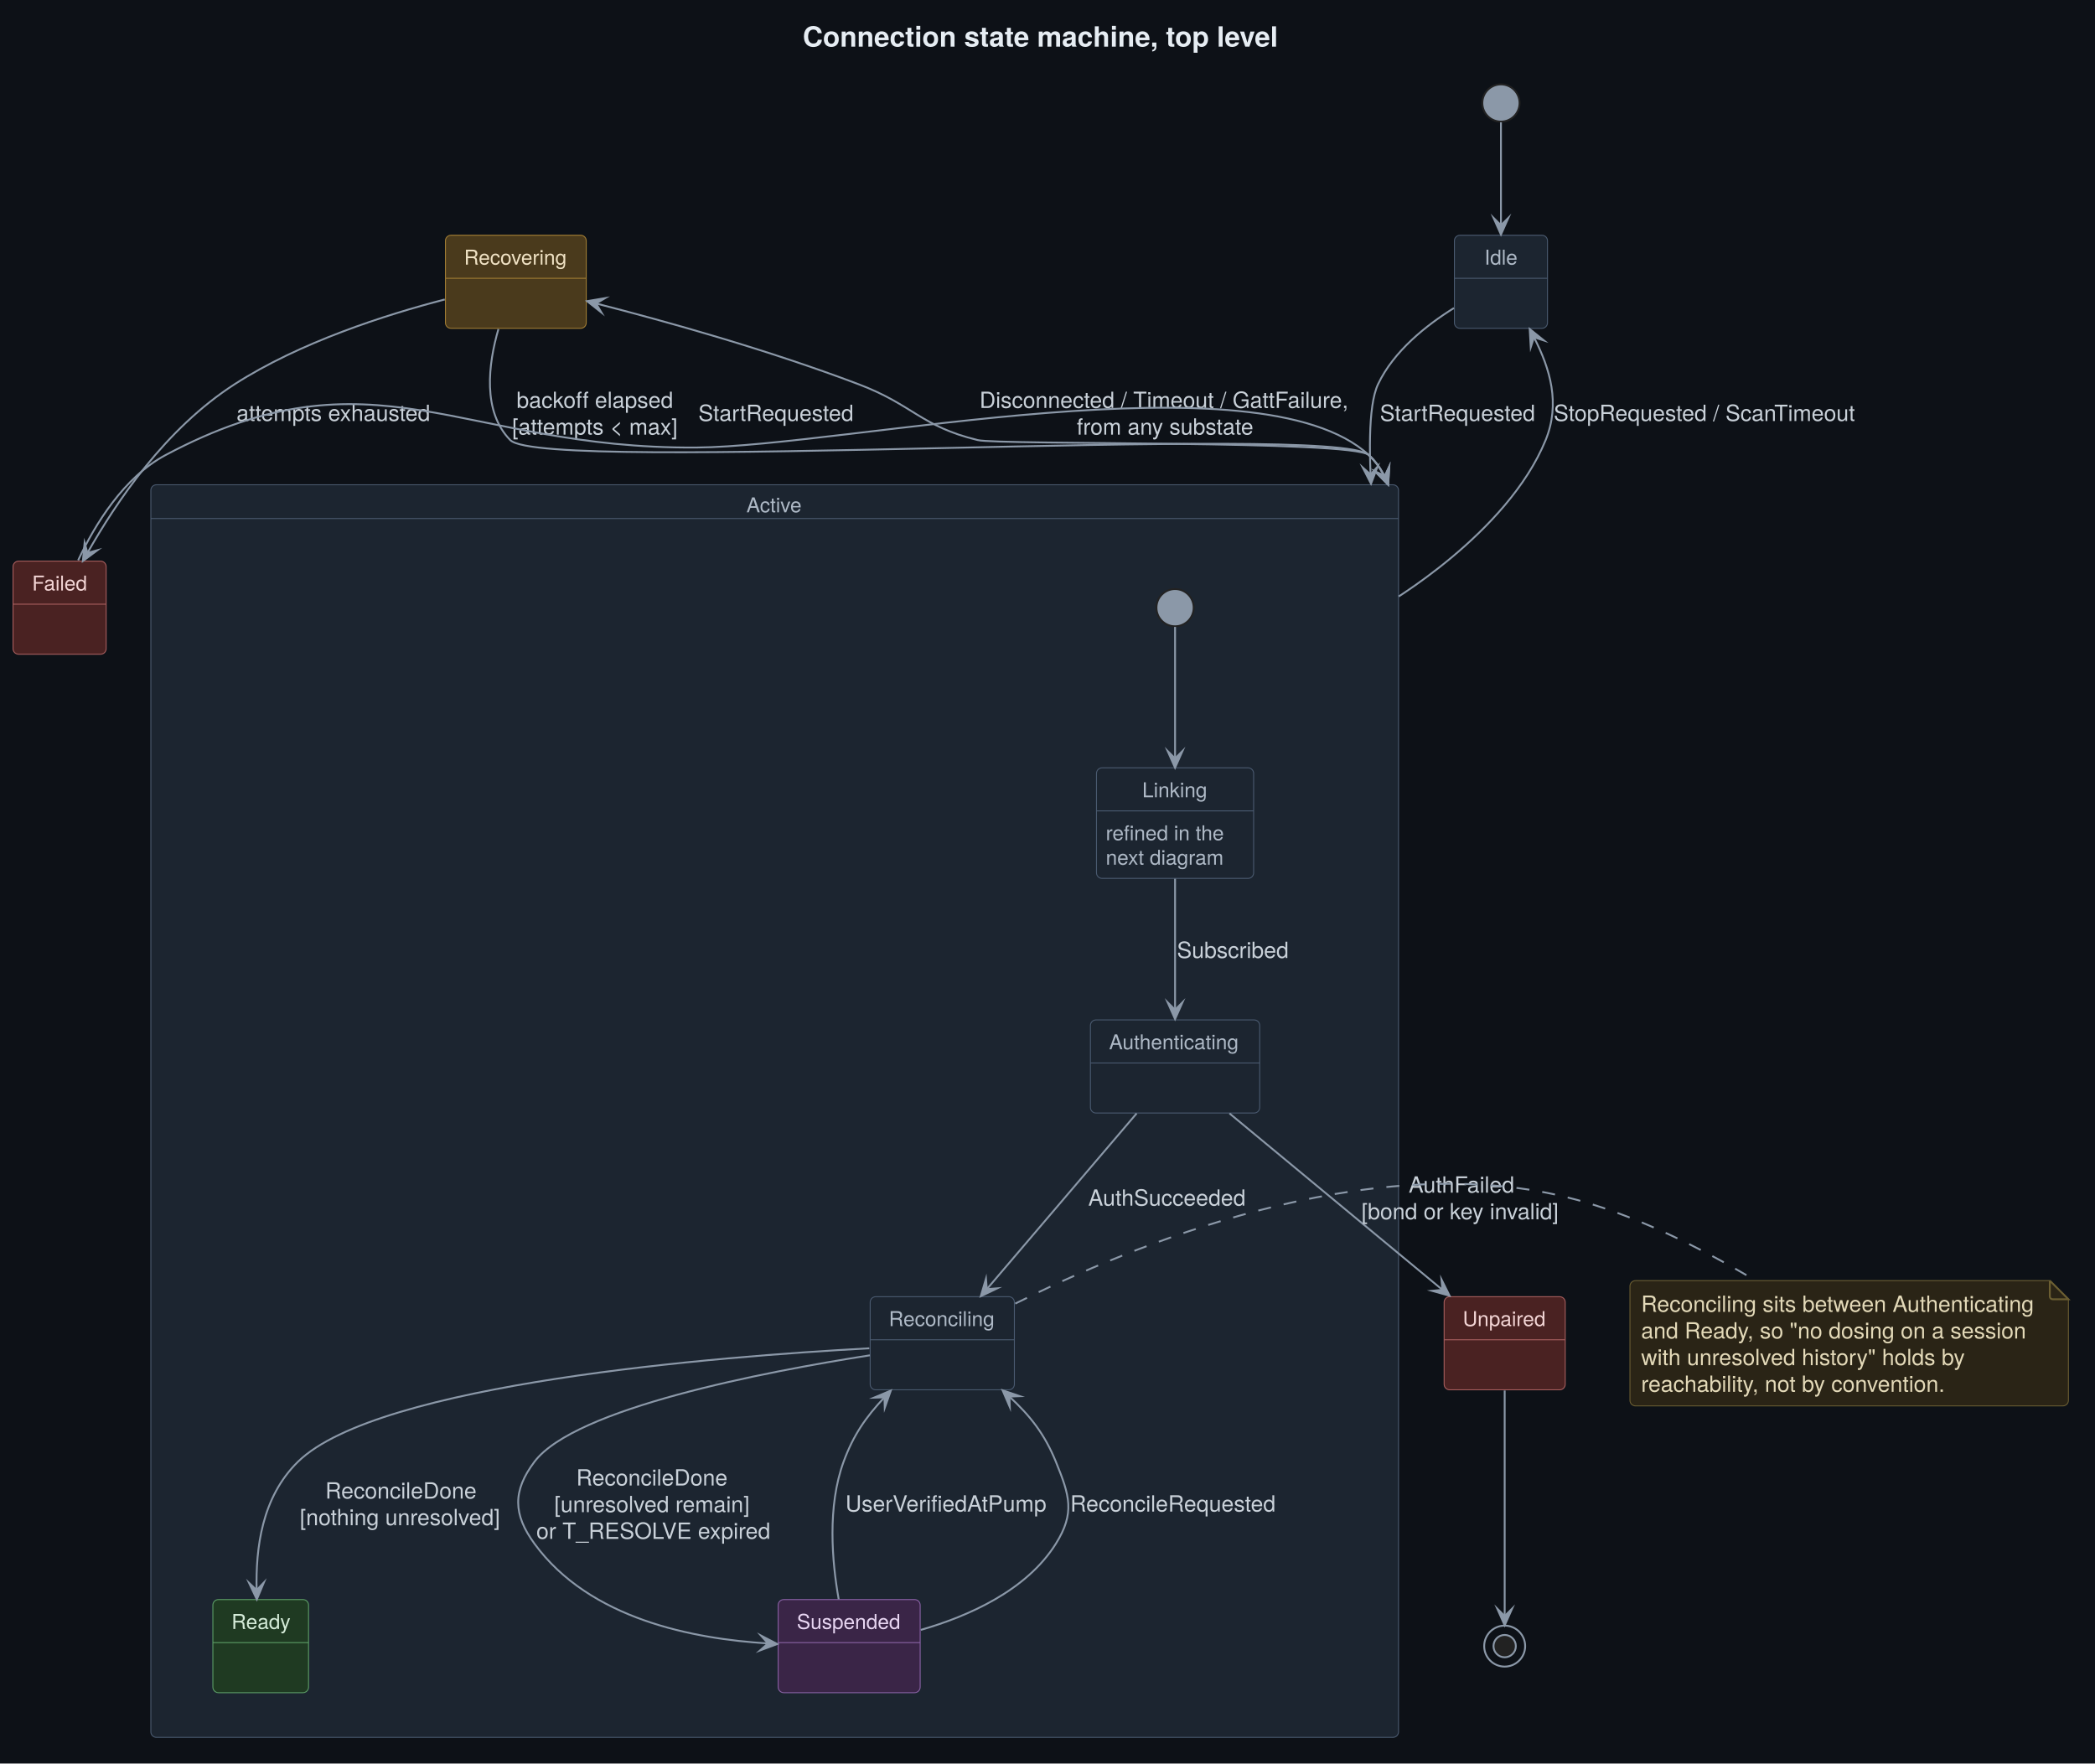
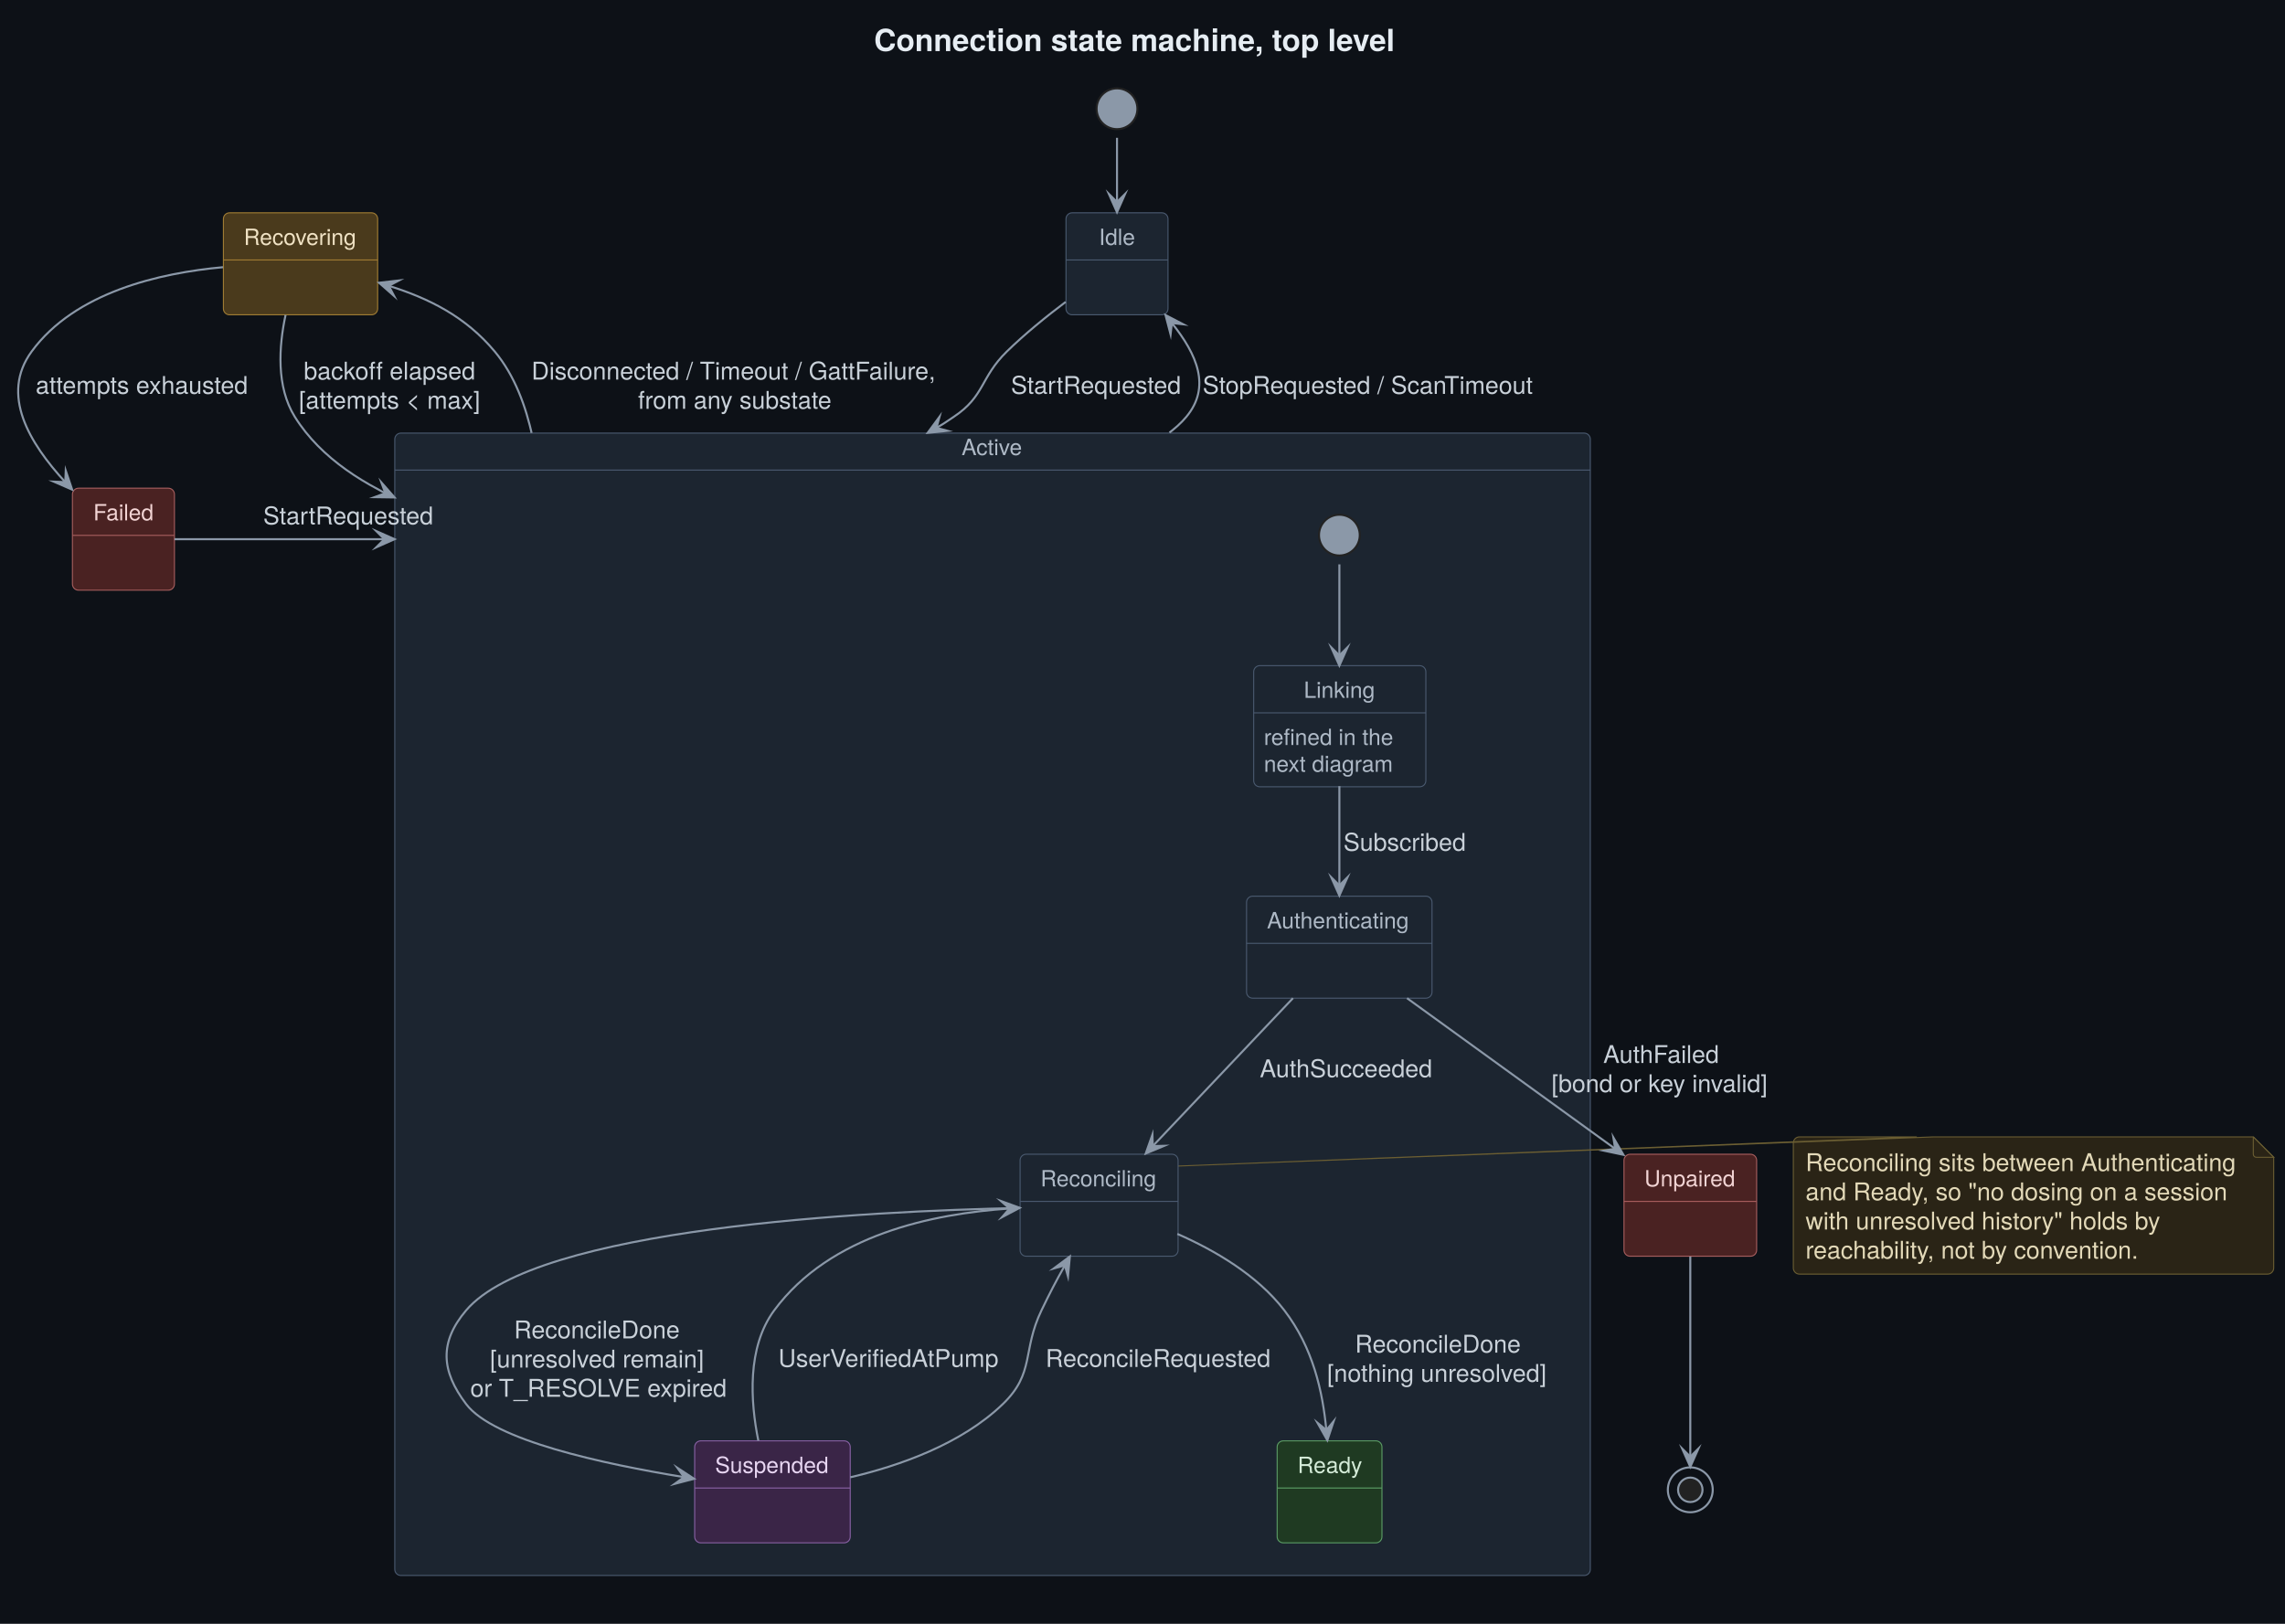
- <svg xmlns="http://www.w3.org/2000/svg" version="1.1" data-diagram-type="STATE" style="width:1125px;height:947px;background:#0D1117;" width="1125px" height="947px" viewBox="0 0 1125 947" zoomAndPan="magnify" preserveAspectRatio="none" contentStyleType="text/css">
+ <svg xmlns="http://www.w3.org/2000/svg" version="1.1" data-diagram-type="STATE" style="width:1120px;height:796px;background:#0D1117;" width="1120px" height="796px" viewBox="0 0 1120 796" zoomAndPan="magnify" preserveAspectRatio="none" contentStyleType="text/css">
  <defs />
  <g font-family="sans-serif" lengthAdjust="spacing">
-     <rect x="0" y="0" width="1125" height="947" fill="#0D1117" style="stroke:none;" />
+     <rect x="0" y="0" width="1120" height="796" fill="#0D1117" style="stroke:none;" />
    <g class="title" data-source-line="3">
-       <text x="431.05" y="25.06" fill="#E6EDF3" font-size="15" textLength="256.635" font-weight="700" font-family="'Helvetica Neue'">Connection state machine, top level</text>
+       <text x="428.415" y="25.06" fill="#E6EDF3" font-size="15" textLength="256.635" font-weight="700" font-family="'Helvetica Neue'">Connection state machine, top level</text>
    </g>
    <g class="cluster" data-qualified-name="Active" id="ent0004" data-source-line="12">
-       <path d="M84,260.315 L748,260.315 A3,3 0 0 1 751,263.315 L751,278.438 L81,278.438 L81,263.315 A3,3 0 0 1 84,260.315" fill="#1C2530" />
-       <path d="M81,278.438 L751,278.438 L751,929.945 A3,3 0 0 1 748,932.945 L84,932.945 A3,3 0 0 1 81,929.945 L81,278.438" fill="#1C2530" />
-       <rect x="81" y="260.315" width="670" height="672.63" fill="none" style="stroke:#4A5A70;stroke-width:0.5;" rx="3" ry="3" />
-       <line x1="81" y1="278.438" x2="751" y2="278.438" style="stroke:#4A5A70;stroke-width:0.5;" />
-       <text x="400.826" y="275.095" fill="#AEB9C6" font-size="11" textLength="30.349" font-family="'Helvetica Neue'">Active</text>
+       <path d="M196.501,212.315 L776.501,212.315 A3,3 0 0 1 779.501,215.315 L779.501,230.438 L193.501,230.438 L193.501,215.315 A3,3 0 0 1 196.501,212.315" fill="#1C2530" />
+       <path d="M193.501,230.438 L779.501,230.438 L779.501,769.315 A3,3 0 0 1 776.501,772.315 L196.501,772.315 A3,3 0 0 1 193.501,769.315 L193.501,230.438" fill="#1C2530" />
+       <rect x="193.501" y="212.315" width="586" height="560" fill="none" style="stroke:#4A5A70;stroke-width:0.5;" rx="3" ry="3" />
+       <line x1="193.501" y1="230.438" x2="779.501" y2="230.438" style="stroke:#4A5A70;stroke-width:0.5;" />
+       <text x="471.326" y="223.095" fill="#AEB9C6" font-size="11" textLength="30.349" font-family="'Helvetica Neue'">Active</text>
+     </g>
+     <g class="entity" data-qualified-name="Recovering" id="ent0001" data-source-line="5">
+       <rect x="109.501" y="104.315" width="75.605" height="50" fill="#4A3A1C" style="stroke:#A07C33;stroke-width:0.5;" rx="3" ry="3" />
+       <line x1="109.501" y1="127.438" x2="185.106" y2="127.438" style="stroke:#A07C33;stroke-width:0.5;" />
+       <text x="119.501" y="120.095" fill="#F0E2C4" font-size="11" textLength="55.605" font-family="'Helvetica Neue'">Recovering</text>
+     </g>
+     <g class="entity" data-qualified-name="Failed" id="ent0002" data-source-line="6">
+       <rect x="35.501" y="239.315" width="50" height="50" fill="#4A2222" style="stroke:#A85E5E;stroke-width:0.5;" rx="3" ry="3" />
+       <line x1="35.501" y1="262.438" x2="85.501" y2="262.438" style="stroke:#A85E5E;stroke-width:0.5;" />
+       <text x="45.733" y="255.095" fill="#F2D4D4" font-size="11" textLength="29.535" font-family="'Helvetica Neue'">Failed</text>
+     </g>
+     <g class="entity" data-qualified-name="Unpaired" id="ent0003" data-source-line="7">
+       <rect x="796.001" y="565.815" width="65.023" height="50" fill="#4A2222" style="stroke:#A85E5E;stroke-width:0.5;" rx="3" ry="3" />
+       <line x1="796.001" y1="588.938" x2="861.024" y2="588.938" style="stroke:#A85E5E;stroke-width:0.5;" />
+       <text x="806.001" y="581.595" fill="#F2D4D4" font-size="11" textLength="45.023" font-family="'Helvetica Neue'">Unpaired</text>
+     </g>
+     <g class="start_entity" data-qualified-name=".start." id="ent0008" data-source-line="9">
+       <ellipse cx="547.501" cy="53.315" rx="10" ry="10" fill="#8B98A8" style="stroke:#222;stroke-width:1;" />
+     </g>
+     <g class="entity" data-qualified-name="Idle" id="ent0009" data-source-line="9">
+       <rect x="522.501" y="104.315" width="50" height="50" fill="#1C2530" style="stroke:#4A5A70;stroke-width:0.5;" rx="3" ry="3" />
+       <line x1="522.501" y1="127.438" x2="572.501" y2="127.438" style="stroke:#4A5A70;stroke-width:0.5;" />
+       <text x="538.64" y="120.095" fill="#AEB9C6" font-size="11" textLength="17.721" font-family="'Helvetica Neue'">Idle</text>
+     </g>
+     <g class="end_entity" data-qualified-name=".end." id="ent0028" data-source-line="35">
+       <ellipse cx="828.501" cy="730.315" rx="11" ry="11" fill="none" style="stroke:#8B98A8;stroke-width:1;" />
+       <ellipse cx="828.501" cy="730.315" rx="6" ry="6" fill="#222" style="stroke:#8B98A8;stroke-width:1;" />
+     </g>
+     <g class="entity" data-qualified-name="GMN30" id="ent0031" data-source-line="38">
+       <path d="M879.001,560.315 L879.001,621.579 A3,3 0 0 0 882.001,624.579 L1111.465,624.579 A3,3 0 0 0 1114.465,621.579 L1114.465,567.315 L1104.465,557.315 L947.523,557.315 L577.425,571.603 L939.523,557.315 L882.001,557.315 A3,3 0 0 0 879.001,560.315" style="stroke:#6B5E32;stroke-width:0.5;" fill="#2A2416" />
+       <path d="M1104.465,557.315 L1104.465,565.815 A1.5,1.5 0 0 0 1105.965,567.315 L1114.465,567.315 L1104.465,557.315" style="stroke:#6B5E32;stroke-width:0.5;" fill="#2A2416" />
+       <text x="885.001" y="574.075" fill="#E3D9B8" font-size="12" textLength="214.464" font-family="'Helvetica Neue'">Reconciling sits between Authenticating</text>
+       <text x="885.001" y="588.391" fill="#E3D9B8" font-size="12" textLength="209.604" font-family="'Helvetica Neue'">and Ready, so "no dosing on a session</text>
+       <text x="885.001" y="602.707" fill="#E3D9B8" font-size="12" textLength="178.02" font-family="'Helvetica Neue'">with unresolved history" holds by</text>
+       <text x="885.001" y="617.023" fill="#E3D9B8" font-size="12" textLength="167.592" font-family="'Helvetica Neue'">reachability, not by convention.</text>
    </g>
    <g class="entity" data-qualified-name="Active.Linking" id="ent0005" data-source-line="13">
-       <rect x="588.81" y="412.315" width="84.383" height="59.369" fill="#1C2530" style="stroke:#4A5A70;stroke-width:0.5;" rx="3" ry="3" />
-       <line x1="588.81" y1="435.438" x2="673.193" y2="435.438" style="stroke:#4A5A70;stroke-width:0.5;" />
-       <text x="613.374" y="428.095" fill="#AEB9C6" font-size="11" textLength="35.255" font-family="'Helvetica Neue'">Linking</text>
-       <text x="593.81" y="451.218" fill="#AEB9C6" font-size="11" textLength="63.976" font-family="'Helvetica Neue'">refined in the</text>
-       <text x="593.81" y="464.341" fill="#AEB9C6" font-size="11" textLength="64.383" font-family="'Helvetica Neue'">next diagram</text>
+       <rect x="614.501" y="326.315" width="84.383" height="59.369" fill="#1C2530" style="stroke:#4A5A70;stroke-width:0.5;" rx="3" ry="3" />
+       <line x1="614.501" y1="349.438" x2="698.884" y2="349.438" style="stroke:#4A5A70;stroke-width:0.5;" />
+       <text x="639.065" y="342.095" fill="#AEB9C6" font-size="11" textLength="35.255" font-family="'Helvetica Neue'">Linking</text>
+       <text x="619.501" y="365.218" fill="#AEB9C6" font-size="11" textLength="63.976" font-family="'Helvetica Neue'">refined in the</text>
+       <text x="619.501" y="378.341" fill="#AEB9C6" font-size="11" textLength="64.383" font-family="'Helvetica Neue'">next diagram</text>
    </g>
    <g class="entity" data-qualified-name="Active.Ready" id="ent0006" data-source-line="14">
-       <rect x="114.31" y="858.945" width="51.372" height="50" fill="#1F3A22" style="stroke:#5C9E66;stroke-width:0.5;" rx="3" ry="3" />
-       <line x1="114.31" y1="882.068" x2="165.682" y2="882.068" style="stroke:#5C9E66;stroke-width:0.5;" />
-       <text x="124.31" y="874.725" fill="#D4EBD8" font-size="11" textLength="31.372" font-family="'Helvetica Neue'">Ready</text>
+       <rect x="626.001" y="706.315" width="51.372" height="50" fill="#1F3A22" style="stroke:#5C9E66;stroke-width:0.5;" rx="3" ry="3" />
+       <line x1="626.001" y1="729.438" x2="677.373" y2="729.438" style="stroke:#5C9E66;stroke-width:0.5;" />
+       <text x="636.001" y="722.095" fill="#D4EBD8" font-size="11" textLength="31.372" font-family="'Helvetica Neue'">Ready</text>
    </g>
    <g class="entity" data-qualified-name="Active.Suspended" id="ent0007" data-source-line="15">
-       <rect x="417.88" y="858.945" width="76.243" height="50" fill="#3A2547" style="stroke:#8A62A6;stroke-width:0.5;" rx="3" ry="3" />
-       <line x1="417.88" y1="882.068" x2="494.123" y2="882.068" style="stroke:#8A62A6;stroke-width:0.5;" />
-       <text x="427.88" y="874.725" fill="#E8D6F2" font-size="11" textLength="56.243" font-family="'Helvetica Neue'">Suspended</text>
+       <rect x="340.501" y="706.315" width="76.243" height="50" fill="#3A2547" style="stroke:#8A62A6;stroke-width:0.5;" rx="3" ry="3" />
+       <line x1="340.501" y1="729.438" x2="416.744" y2="729.438" style="stroke:#8A62A6;stroke-width:0.5;" />
+       <text x="350.501" y="722.095" fill="#E8D6F2" font-size="11" textLength="56.243" font-family="'Helvetica Neue'">Suspended</text>
    </g>
    <g class="start_entity" data-qualified-name="Active..start.Active" id="ent0012" data-source-line="17">
-       <ellipse cx="631" cy="326.315" rx="10" ry="10" fill="#8B98A8" style="stroke:#222;stroke-width:1;" />
+       <ellipse cx="656.501" cy="262.315" rx="10" ry="10" fill="#8B98A8" style="stroke:#222;stroke-width:1;" />
    </g>
    <g class="entity" data-qualified-name="Active.Authenticating" id="ent0014" data-source-line="18">
-       <rect x="585.55" y="547.685" width="90.906" height="50" fill="#1C2530" style="stroke:#4A5A70;stroke-width:0.5;" rx="3" ry="3" />
-       <line x1="585.55" y1="570.808" x2="676.456" y2="570.808" style="stroke:#4A5A70;stroke-width:0.5;" />
-       <text x="595.55" y="563.465" fill="#AEB9C6" font-size="11" textLength="70.906" font-family="'Helvetica Neue'">Authenticating</text>
+       <rect x="611.001" y="439.315" width="90.906" height="50" fill="#1C2530" style="stroke:#4A5A70;stroke-width:0.5;" rx="3" ry="3" />
+       <line x1="611.001" y1="462.438" x2="701.907" y2="462.438" style="stroke:#4A5A70;stroke-width:0.5;" />
+       <text x="621.001" y="455.095" fill="#AEB9C6" font-size="11" textLength="70.906" font-family="'Helvetica Neue'">Authenticating</text>
    </g>
    <g class="entity" data-qualified-name="Active.Reconciling" id="ent0016" data-source-line="19">
-       <rect x="467.28" y="696.315" width="77.442" height="50" fill="#1C2530" style="stroke:#4A5A70;stroke-width:0.5;" rx="3" ry="3" />
-       <line x1="467.28" y1="719.438" x2="544.722" y2="719.438" style="stroke:#4A5A70;stroke-width:0.5;" />
-       <text x="477.28" y="712.095" fill="#AEB9C6" font-size="11" textLength="57.442" font-family="'Helvetica Neue'">Reconciling</text>
+       <rect x="500.001" y="565.815" width="77.442" height="50" fill="#1C2530" style="stroke:#4A5A70;stroke-width:0.5;" rx="3" ry="3" />
+       <line x1="500.001" y1="588.938" x2="577.443" y2="588.938" style="stroke:#4A5A70;stroke-width:0.5;" />
+       <text x="510.001" y="581.595" fill="#AEB9C6" font-size="11" textLength="57.442" font-family="'Helvetica Neue'">Reconciling</text>
    </g>
-     <g class="entity" data-qualified-name="Recovering" id="ent0001" data-source-line="5">
-       <rect x="239.2" y="126.315" width="75.605" height="50" fill="#4A3A1C" style="stroke:#A07C33;stroke-width:0.5;" rx="3" ry="3" />
-       <line x1="239.2" y1="149.438" x2="314.805" y2="149.438" style="stroke:#A07C33;stroke-width:0.5;" />
-       <text x="249.2" y="142.095" fill="#F0E2C4" font-size="11" textLength="55.605" font-family="'Helvetica Neue'">Recovering</text>
+     <g class="link" data-entity-1="ent0008" data-entity-2="ent0009" id="lnk10" data-link-type="dependency">
+       <polygon points="547.501,104.039,551.501,95.039,547.501,99.039,543.501,95.039,547.501,104.039" fill="#8B98A8" style="stroke:#8B98A8;stroke-width:1;stroke-linejoin:miter;stroke-miterlimit:10;" />
+       <path d="M547.501,67.565 C547.501,77.294 547.501,86.699 547.501,99.039" style="stroke:#8B98A8;stroke-width:1;" fill="none" />
    </g>
-     <g class="entity" data-qualified-name="Failed" id="ent0002" data-source-line="6">
-       <rect x="7" y="301.315" width="50" height="50" fill="#4A2222" style="stroke:#A85E5E;stroke-width:0.5;" rx="3" ry="3" />
-       <line x1="7" y1="324.438" x2="57" y2="324.438" style="stroke:#A85E5E;stroke-width:0.5;" />
-       <text x="17.233" y="317.095" fill="#F2D4D4" font-size="11" textLength="29.535" font-family="'Helvetica Neue'">Failed</text>
+     <g class="link" data-entity-1="ent0009" data-entity-2="ent0004" id="lnk11" data-link-type="dependency">
+       <polygon points="454.691,212.197,464.49,211.204,459.032,209.716,460.52,204.258,454.691,212.197" fill="#8B98A8" style="stroke:#8B98A8;stroke-width:1;stroke-linejoin:miter;stroke-miterlimit:10;" />
+       <path d="M522.331,148.013 C512.894,155.123 502.327,163.674 493.501,172.315 C480.406,185.134 482.772,194.186 467.501,204.315 C463.352,207.066 463.415,207.211 459.032,209.716" style="stroke:#8B98A8;stroke-width:1;" fill="none" />
+       <text x="495.501" y="193.075" fill="#C9D1D9" font-size="12" textLength="84.012" font-family="'Helvetica Neue'">StartRequested</text>
    </g>
-     <g class="entity" data-qualified-name="Unpaired" id="ent0003" data-source-line="7">
-       <rect x="775.49" y="696.315" width="65.023" height="50" fill="#4A2222" style="stroke:#A85E5E;stroke-width:0.5;" rx="3" ry="3" />
-       <line x1="775.49" y1="719.438" x2="840.513" y2="719.438" style="stroke:#A85E5E;stroke-width:0.5;" />
-       <text x="785.49" y="712.095" fill="#F2D4D4" font-size="11" textLength="45.023" font-family="'Helvetica Neue'">Unpaired</text>
+     <g class="link" data-entity-1="ent0012" data-entity-2="ent0005" id="lnk13" data-link-type="dependency">
+       <polygon points="656.501,326.304,660.501,317.304,656.501,321.304,652.501,317.304,656.501,326.304" fill="#8B98A8" style="stroke:#8B98A8;stroke-width:1;stroke-linejoin:miter;stroke-miterlimit:10;" />
+       <path d="M656.501,276.65 C656.501,289.068 656.501,304.462 656.501,321.304" style="stroke:#8B98A8;stroke-width:1;" fill="none" />
    </g>
-     <g class="start_entity" data-qualified-name=".start." id="ent0008" data-source-line="9">
-       <ellipse cx="806" cy="55.315" rx="10" ry="10" fill="#8B98A8" style="stroke:#222;stroke-width:1;" />
+     <g class="link" data-entity-1="ent0005" data-entity-2="ent0014" id="lnk15" data-link-type="dependency">
+       <polygon points="656.501,439.032,660.501,430.032,656.501,434.032,652.501,430.032,656.501,439.032" fill="#8B98A8" style="stroke:#8B98A8;stroke-width:1;stroke-linejoin:miter;stroke-miterlimit:10;" />
+       <path d="M656.501,385.355 C656.501,402.114 656.501,418.069 656.501,434.032" style="stroke:#8B98A8;stroke-width:1;" fill="none" />
+       <text x="658.501" y="417.075" fill="#C9D1D9" font-size="12" textLength="61.344" font-family="'Helvetica Neue'">Subscribed</text>
    </g>
-     <g class="entity" data-qualified-name="Idle" id="ent0009" data-source-line="9">
-       <rect x="781" y="126.315" width="50" height="50" fill="#1C2530" style="stroke:#4A5A70;stroke-width:0.5;" rx="3" ry="3" />
-       <line x1="781" y1="149.438" x2="831" y2="149.438" style="stroke:#4A5A70;stroke-width:0.5;" />
-       <text x="797.14" y="142.095" fill="#AEB9C6" font-size="11" textLength="17.721" font-family="'Helvetica Neue'">Idle</text>
+     <g class="link" data-entity-1="ent0014" data-entity-2="ent0016" id="lnk17" data-link-type="dependency">
+       <polygon points="561.585,565.459,570.679,561.678,565.024,561.83,564.873,556.175,561.585,565.459" fill="#8B98A8" style="stroke:#8B98A8;stroke-width:1;stroke-linejoin:miter;stroke-miterlimit:10;" />
+       <path d="M633.749,489.32 C612.988,511.225 585.889,539.816 565.024,561.83" style="stroke:#8B98A8;stroke-width:1;" fill="none" />
+       <text x="617.501" y="528.075" fill="#C9D1D9" font-size="12" textLength="85.8" font-family="'Helvetica Neue'">AuthSucceeded</text>
    </g>
-     <g class="end_entity" data-qualified-name=".end." id="ent0028" data-source-line="35">
-       <ellipse cx="808" cy="883.945" rx="11" ry="11" fill="none" style="stroke:#8B98A8;stroke-width:1;" />
-       <ellipse cx="808" cy="883.945" rx="6" ry="6" fill="#222" style="stroke:#8B98A8;stroke-width:1;" />
+     <g class="link" data-entity-1="ent0016" data-entity-2="ent0006" id="lnk18" data-link-type="dependency">
+       <polygon points="650.597,706.028,653.713,696.685,650.116,701.051,645.75,697.454,650.597,706.028" fill="#8B98A8" style="stroke:#8B98A8;stroke-width:1;stroke-linejoin:miter;stroke-miterlimit:10;" />
+       <path d="M577.084,604.866 C595.48,612.943 616.3,625.115 629.501,642.315 C643.594,660.68 648.276,681.993 650.116,701.051" style="stroke:#8B98A8;stroke-width:1;" fill="none" />
+       <text x="664.175" y="663.075" fill="#C9D1D9" font-size="12" textLength="81.336" font-family="'Helvetica Neue'">ReconcileDone</text>
+       <text x="650.501" y="677.391" fill="#C9D1D9" font-size="12" textLength="108.684" font-family="'Helvetica Neue'">[nothing unresolved]</text>
    </g>
-     <g class="entity" data-qualified-name="GMN30" id="ent0031" data-source-line="38">
-       <path d="M875.27,690.685 L875.27,751.949 A3,3 0 0 0 878.27,754.949 L1107.734,754.949 A3,3 0 0 0 1110.734,751.949 L1110.734,697.685 L1100.734,687.685 L878.27,687.685 A3,3 0 0 0 875.27,690.685" style="stroke:#6B5E32;stroke-width:0.5;" fill="#2A2416" />
-       <path d="M1100.734,687.685 L1100.734,696.185 A1.5,1.5 0 0 0 1102.234,697.685 L1110.734,697.685 L1100.734,687.685" style="stroke:#6B5E32;stroke-width:1;" fill="#2A2416" />
-       <text x="881.27" y="704.445" fill="#E3D9B8" font-size="12" textLength="214.464" font-family="'Helvetica Neue'">Reconciling sits between Authenticating</text>
-       <text x="881.27" y="718.761" fill="#E3D9B8" font-size="12" textLength="209.604" font-family="'Helvetica Neue'">and Ready, so "no dosing on a session</text>
-       <text x="881.27" y="733.077" fill="#E3D9B8" font-size="12" textLength="178.02" font-family="'Helvetica Neue'">with unresolved history" holds by</text>
-       <text x="881.27" y="747.393" fill="#E3D9B8" font-size="12" textLength="167.592" font-family="'Helvetica Neue'">reachability, not by convention.</text>
+     <g class="link" data-entity-1="ent0016" data-entity-2="ent0007" id="lnk19" data-link-type="dependency">
+       <polygon points="340.225,724.905,331.988,719.507,335.291,724.099,330.698,727.402,340.225,724.905" fill="#8B98A8" style="stroke:#8B98A8;stroke-width:1;stroke-linejoin:miter;stroke-miterlimit:10;" />
+       <path d="M499.951,592.151 C424.78,593.712 262.94,601.812 228.501,642.315 C215.257,657.89 216.146,672.026 228.501,688.315 C241.983,706.091 295.464,717.594 335.291,724.099" style="stroke:#8B98A8;stroke-width:1;" fill="none" />
+       <text x="251.945" y="656.075" fill="#C9D1D9" font-size="12" textLength="81.336" font-family="'Helvetica Neue'">ReconcileDone</text>
+       <text x="240.161" y="670.391" fill="#C9D1D9" font-size="12" textLength="104.904" font-family="'Helvetica Neue'">[unresolved remain]</text>
+       <text x="230.501" y="684.707" fill="#C9D1D9" font-size="12" textLength="124.224" font-family="'Helvetica Neue'">or T_RESOLVE expired</text>
    </g>
-     <g class="link" data-entity-1="ent0008" data-entity-2="ent0009" id="lnk10" data-source-line="9" data-link-type="dependency">
-       <path d="M806,65.665 C806,79.605 806,101.265 806,120.955" style="stroke:#8B98A8;stroke-width:1;" fill="none" id="*start*-to-Idle" />
-       <polygon points="806,125.955,810,116.955,806,120.955,802,116.955,806,125.955" fill="#8B98A8" style="stroke:#8B98A8;stroke-width:1;stroke-linejoin:miter;stroke-miterlimit:10;" />
+     <g class="link" data-entity-1="ent0007" data-entity-2="ent0016" id="lnk20" data-link-type="dependency">
+       <polygon points="499.825,592.081,490.572,588.706,494.837,592.423,491.12,596.688,499.825,592.081" fill="#8B98A8" style="stroke:#8B98A8;stroke-width:1;stroke-linejoin:miter;stroke-miterlimit:10;" />
+       <path d="M371.7,706.247 C367.813,687.061 366.045,660.489 379.501,642.315 C407.075,605.071 457.303,594.998 494.837,592.423" style="stroke:#8B98A8;stroke-width:1;" fill="none" />
+       <text x="381.501" y="670.075" fill="#C9D1D9" font-size="12" textLength="108.672" font-family="'Helvetica Neue'">UserVerifiedAtPump</text>
    </g>
-     <g class="link" data-entity-1="ent0009" data-entity-2="ent0004" id="lnk11" data-source-line="10" data-link-type="dependency">
-       <path d="M780.77,165.405 C765.92,174.635 748.43,188.515 740,206.315 C737.213,212.197 735.979,222.391 735.703,234.418 C735.565,240.432 735.666,246.903 735.933,253.524 C735.999,255.179 736.076,256.843 736.162,258.512 C736.184,258.929 735.935,254.354 735.958,254.771" style="stroke:#8B98A8;stroke-width:1;" fill="none" id="Idle-to-Active" />
-       <polygon points="736.229,259.764,739.736,250.561,735.958,254.771,731.747,250.994,736.229,259.764" fill="#8B98A8" style="stroke:#8B98A8;stroke-width:1;stroke-linejoin:miter;stroke-miterlimit:10;" />
-       <text x="741" y="226.075" fill="#C9D1D9" font-size="12" textLength="84.012" font-family="'Helvetica Neue'">StartRequested</text>
+     <g class="link" data-entity-1="ent0007" data-entity-2="ent0016" id="lnk21" data-link-type="dependency">
+       <polygon points="524.399,615.92,516.507,621.813,521.952,620.281,523.484,625.727,524.399,615.92" fill="#8B98A8" style="stroke:#8B98A8;stroke-width:1;stroke-linejoin:miter;stroke-miterlimit:10;" />
+       <path d="M416.742,724.184 C440.854,718.54 471.167,707.933 491.501,688.315 C507.419,672.957 500.9,662.242 510.501,642.315 C514.721,633.555 517.317,628.543 521.952,620.281" style="stroke:#8B98A8;stroke-width:1;" fill="none" />
+       <text x="512.501" y="670.075" fill="#C9D1D9" font-size="12" textLength="111.12" font-family="'Helvetica Neue'">ReconcileRequested</text>
    </g>
-     <g class="link" data-entity-1="ent0004" data-entity-2="ent0009" id="lnk23" data-source-line="27" data-link-type="dependency">
-       <path d="M751.106,320.288 C751.465,320.055 751.834,319.814 752.212,319.566 C752.969,319.069 753.764,318.541 754.594,317.984 C761.234,313.528 770.114,307.17 779.573,299.272 C798.49,283.477 819.725,261.525 830,236.315 C837.96,216.785 832.487,198.151 823.727,181.121" style="stroke:#8B98A8;stroke-width:1;" fill="none" id="Active-to-Idle" />
-       <polygon points="821.44,176.675,822,186.508,823.727,181.121,829.114,182.849,821.44,176.675" fill="#8B98A8" style="stroke:#8B98A8;stroke-width:1;stroke-linejoin:miter;stroke-miterlimit:10;" />
-       <text x="834.32" y="226.075" fill="#C9D1D9" font-size="12" textLength="165.372" font-family="'Helvetica Neue'">StopRequested / ScanTimeout</text>
+     <g class="link" data-entity-1="ent0004" data-entity-2="ent0001" id="lnk22" data-link-type="dependency">
+       <polygon points="185.793,138.611,193.186,145.118,190.564,140.105,195.577,137.484,185.793,138.611" fill="#8B98A8" style="stroke:#8B98A8;stroke-width:1;stroke-linejoin:miter;stroke-miterlimit:10;" />
+       <path d="M260.559,212.239 C260.533,212.124 260.507,212.008 260.48,211.893 C260.428,211.663 260.375,211.432 260.321,211.202 C260.105,210.279 259.88,209.356 259.645,208.432 C259.174,206.584 258.661,204.735 258.104,202.894 C256.99,199.212 255.697,195.558 254.197,192 C251.197,184.884 247.372,178.147 242.501,172.315 C228.166,155.153 210.201,146.258 190.564,140.105" style="stroke:#8B98A8;stroke-width:1;" fill="none" />
+       <text x="260.501" y="186.075" fill="#C9D1D9" font-size="12" textLength="201.144" font-family="'Helvetica Neue'">Disconnected / Timeout / GattFailure,</text>
+       <text x="312.725" y="200.391" fill="#C9D1D9" font-size="12" textLength="96.696" font-family="'Helvetica Neue'">from any substate</text>
    </g>
-     <g class="link" data-entity-1="ent0012" data-entity-2="ent0005" id="lnk13" data-source-line="17" data-link-type="dependency">
-       <path d="M631,336.615 C631,352.945 631,382.405 631,407.265" style="stroke:#8B98A8;stroke-width:1;" fill="none" id="*start*Active-to-Linking" />
-       <polygon points="631,412.265,635,403.265,631,407.265,627,403.265,631,412.265" fill="#8B98A8" style="stroke:#8B98A8;stroke-width:1;stroke-linejoin:miter;stroke-miterlimit:10;" />
+     <g class="link" data-entity-1="ent0004" data-entity-2="ent0009" id="lnk23" data-link-type="dependency">
+       <polygon points="571.284,154.445,573.768,163.975,574.401,158.354,580.022,158.987,571.284,154.445" fill="#8B98A8" style="stroke:#8B98A8;stroke-width:1;stroke-linejoin:miter;stroke-miterlimit:10;" />
+       <path d="M573.198,212.057 C573.665,211.705 574.122,211.351 574.57,210.995 C575.464,210.282 576.319,209.559 577.132,208.827 C578.758,207.363 580.218,205.859 581.501,204.315 C593.7,189.636 586.695,173.769 574.401,158.354" style="stroke:#8B98A8;stroke-width:1;" fill="none" />
+       <text x="589.501" y="193.075" fill="#C9D1D9" font-size="12" textLength="165.372" font-family="'Helvetica Neue'">StopRequested / ScanTimeout</text>
    </g>
-     <g class="link" data-entity-1="ent0005" data-entity-2="ent0014" id="lnk15" data-source-line="18" data-link-type="dependency">
-       <path d="M631,471.875 C631,494.555 631,520.775 631,542.225" style="stroke:#8B98A8;stroke-width:1;" fill="none" id="Linking-to-Authenticating" />
-       <polygon points="631,547.225,635,538.225,631,542.225,627,538.225,631,547.225" fill="#8B98A8" style="stroke:#8B98A8;stroke-width:1;stroke-linejoin:miter;stroke-miterlimit:10;" />
-       <text x="632" y="514.445" fill="#C9D1D9" font-size="12" textLength="61.344" font-family="'Helvetica Neue'">Subscribed</text>
+     <g class="link" data-entity-1="ent0014" data-entity-2="ent0003" id="lnk24" data-link-type="dependency">
+       <polygon points="795.731,566.095,790.786,557.578,791.681,563.164,786.095,564.058,795.731,566.095" fill="#8B98A8" style="stroke:#8B98A8;stroke-width:1;stroke-linejoin:miter;stroke-miterlimit:10;" />
+       <path d="M689.664,489.32 C720.219,511.437 761.252,541.138 791.681,563.164" style="stroke:#8B98A8;stroke-width:1;" fill="none" />
+       <text x="785.839" y="521.075" fill="#C9D1D9" font-size="12" textLength="57.12" font-family="'Helvetica Neue'">AuthFailed</text>
+       <text x="760.501" y="535.391" fill="#C9D1D9" font-size="12" textLength="107.796" font-family="'Helvetica Neue'">[bond or key invalid]</text>
    </g>
-     <g class="link" data-entity-1="ent0014" data-entity-2="ent0016" id="lnk17" data-source-line="19" data-link-type="dependency">
-       <path d="M610.36,597.895 C587.2,625.065 553.084,665.08 529.914,692.26" style="stroke:#8B98A8;stroke-width:1;" fill="none" id="Authenticating-to-Reconciling" />
-       <polygon points="526.67,696.065,535.553,691.811,529.914,692.26,529.465,686.621,526.67,696.065" fill="#8B98A8" style="stroke:#8B98A8;stroke-width:1;stroke-linejoin:miter;stroke-miterlimit:10;" />
-       <text x="584.37" y="647.445" fill="#C9D1D9" font-size="12" textLength="85.8" font-family="'Helvetica Neue'">AuthSucceeded</text>
+     <g class="link" data-entity-1="ent0001" data-entity-2="ent0004" id="lnk25" data-link-type="dependency">
+       <polygon points="193.401,243.857,186.906,236.453,188.861,241.762,183.553,243.717,193.401,243.857" fill="#8B98A8" style="stroke:#8B98A8;stroke-width:1;stroke-linejoin:miter;stroke-miterlimit:10;" />
+       <path d="M139.974,154.407 C136.662,169.807 135.326,189.58 144.501,204.315 C150.912,214.612 159.705,223.163 169.641,230.253 C174.609,233.798 179.862,236.977 185.246,239.827 C187.938,241.251 186.123,240.498 188.861,241.762" style="stroke:#8B98A8;stroke-width:1;" fill="none" />
+       <text x="148.889" y="186.075" fill="#C9D1D9" font-size="12" textLength="85.788" font-family="'Helvetica Neue'">backoff elapsed</text>
+       <text x="146.501" y="200.391" fill="#C9D1D9" font-size="12" textLength="90.564" font-family="'Helvetica Neue'">[attempts &lt; max]</text>
    </g>
-     <g class="link" data-entity-1="ent0016" data-entity-2="ent0006" id="lnk18" data-source-line="20" data-link-type="dependency">
-       <path d="M466.81,724.025 C385.63,728.405 203.1,742.795 160,784.945 C140.51,804.005 137.284,831.546 137.804,853.866" style="stroke:#8B98A8;stroke-width:1;" fill="none" id="Reconciling-to-Ready" />
-       <polygon points="137.92,858.865,141.709,849.774,137.804,853.866,133.711,849.961,137.92,858.865" fill="#8B98A8" style="stroke:#8B98A8;stroke-width:1;stroke-linejoin:miter;stroke-miterlimit:10;" />
-       <text x="174.674" y="804.705" fill="#C9D1D9" font-size="12" textLength="81.336" font-family="'Helvetica Neue'">ReconcileDone</text>
-       <text x="161" y="819.021" fill="#C9D1D9" font-size="12" textLength="108.684" font-family="'Helvetica Neue'">[nothing unresolved]</text>
+     <g class="link" data-entity-1="ent0001" data-entity-2="ent0002" id="lnk26" data-link-type="dependency">
+       <polygon points="35.364,240.022,32.227,230.686,31.984,236.337,26.332,236.094,35.364,240.022" fill="#8B98A8" style="stroke:#8B98A8;stroke-width:1;stroke-linejoin:miter;stroke-miterlimit:10;" />
+       <path d="M109.3,130.977 C78.452,133.781 36.793,143.196 15.501,172.315 C0,193.513 14.407,217.178 31.984,236.337" style="stroke:#8B98A8;stroke-width:1;" fill="none" />
+       <text x="17.501" y="193.075" fill="#C9D1D9" font-size="12" textLength="106.704" font-family="'Helvetica Neue'">attempts exhausted</text>
    </g>
-     <g class="link" data-entity-1="ent0016" data-entity-2="ent0007" id="lnk19" data-source-line="21" data-link-type="dependency">
-       <path d="M467.11,727.785 C410.22,736.675 308.67,756.215 287,784.945 C275.23,800.555 275.47,813.155 287,828.945 C316.7,869.615 372.409,880.059 412.389,882.509" style="stroke:#8B98A8;stroke-width:1;" fill="none" id="Reconciling-to-Suspended" />
-       <polygon points="417.38,882.815,408.642,878.272,412.389,882.509,408.152,886.257,417.38,882.815" fill="#8B98A8" style="stroke:#8B98A8;stroke-width:1;stroke-linejoin:miter;stroke-miterlimit:10;" />
-       <text x="309.444" y="797.705" fill="#C9D1D9" font-size="12" textLength="81.336" font-family="'Helvetica Neue'">ReconcileDone</text>
-       <text x="297.66" y="812.021" fill="#C9D1D9" font-size="12" textLength="104.904" font-family="'Helvetica Neue'">[unresolved remain]</text>
-       <text x="288" y="826.337" fill="#C9D1D9" font-size="12" textLength="124.224" font-family="'Helvetica Neue'">or T_RESOLVE expired</text>
+     <g class="link" data-entity-1="ent0002" data-entity-2="ent0004" id="lnk27" data-link-type="dependency">
+       <polygon points="193.401,264.315,184.401,260.315,188.401,264.315,184.401,268.315,193.401,264.315" fill="#8B98A8" style="stroke:#8B98A8;stroke-width:1;stroke-linejoin:miter;stroke-miterlimit:10;" />
+       <path d="M85.515,264.315 C108.496,264.315 143.943,264.315 177.246,264.315 C181.409,264.315 185.539,264.315 189.606,264.315 C190.623,264.315 191.636,264.315 192.645,264.315 C192.897,264.315 188.149,264.315 188.401,264.315" style="stroke:#8B98A8;stroke-width:1;" fill="none" />
+       <text x="129.001" y="257.075" fill="#C9D1D9" font-size="12" textLength="84.012" font-family="'Helvetica Neue'">StartRequested</text>
    </g>
-     <g class="link" data-entity-1="ent0007" data-entity-2="ent0016" id="lnk20" data-source-line="22" data-link-type="dependency">
-       <path d="M450.37,858.785 C446.76,838.445 444.22,808.915 453,784.945 C458.24,770.635 464.931,760.983 474.941,750.363" style="stroke:#8B98A8;stroke-width:1;" fill="none" id="Suspended-to-Reconciling" />
-       <polygon points="478.37,746.725,469.286,750.531,474.941,750.363,475.108,756.018,478.37,746.725" fill="#8B98A8" style="stroke:#8B98A8;stroke-width:1;stroke-linejoin:miter;stroke-miterlimit:10;" />
-       <text x="454" y="811.705" fill="#C9D1D9" font-size="12" textLength="108.672" font-family="'Helvetica Neue'">UserVerifiedAtPump</text>
-     </g>
-     <g class="link" data-entity-1="ent0007" data-entity-2="ent0016" id="lnk21" data-source-line="23" data-link-type="dependency">
-       <path d="M494.46,875.245 C519.84,867.945 551.2,854.195 567,828.945 C577.37,812.365 574.36,803.065 567,784.945 C561,770.185 553.333,760.388 542.043,749.958" style="stroke:#8B98A8;stroke-width:1;" fill="none" id="Suspended-to-Reconciling-1" />
-       <polygon points="538.37,746.565,542.266,755.61,542.043,749.958,547.695,749.734,538.37,746.565" fill="#8B98A8" style="stroke:#8B98A8;stroke-width:1;stroke-linejoin:miter;stroke-miterlimit:10;" />
-       <text x="574.7" y="811.705" fill="#C9D1D9" font-size="12" textLength="111.12" font-family="'Helvetica Neue'">ReconcileRequested</text>
-     </g>
-     <g class="link" data-entity-1="ent0004" data-entity-2="ent0001" id="lnk22" data-source-line="26" data-link-type="dependency">
-       <path d="M745.17,260.033 C745.123,259.907 745.075,259.782 745.027,259.657 C744.931,259.406 744.833,259.157 744.733,258.908 C744.533,258.412 744.325,257.919 744.109,257.43 C743.678,256.452 743.214,255.491 742.716,254.549 C740.725,250.781 738.19,247.317 735,244.315 C726.5,236.305 536.35,239.065 525,236.315 C494.47,228.895 490.38,217.435 461,206.315 C411.65,187.625 357.723,172.63 320.103,162.96" style="stroke:#8B98A8;stroke-width:1;" fill="none" id="Active-to-Recovering" />
-       <polygon points="315.26,161.715,322.981,167.83,320.103,162.96,324.972,160.081,315.26,161.715" fill="#8B98A8" style="stroke:#8B98A8;stroke-width:1;stroke-linejoin:miter;stroke-miterlimit:10;" />
-       <text x="526" y="219.075" fill="#C9D1D9" font-size="12" textLength="201.144" font-family="'Helvetica Neue'">Disconnected / Timeout / GattFailure,</text>
-       <text x="578.224" y="233.391" fill="#C9D1D9" font-size="12" textLength="96.696" font-family="'Helvetica Neue'">from any substate</text>
-     </g>
-     <g class="link" data-entity-1="ent0001" data-entity-2="ent0004" id="lnk25" data-source-line="31" data-link-type="dependency">
-       <path d="M267.65,176.705 C262.18,195.585 258.96,221.015 274,236.315 C291.95,254.585 716.17,226.945 735,244.315 C738.22,247.284 740.778,250.721 742.786,254.47 C743.79,256.345 742.922,253.608 743.666,255.619" style="stroke:#8B98A8;stroke-width:1;" fill="none" id="Recovering-to-Active" />
-       <polygon points="745.4,260.308,746.03,250.48,743.666,255.619,738.527,253.254,745.4,260.308" fill="#8B98A8" style="stroke:#8B98A8;stroke-width:1;stroke-linejoin:miter;stroke-miterlimit:10;" />
-       <text x="277.388" y="219.075" fill="#C9D1D9" font-size="12" textLength="85.788" font-family="'Helvetica Neue'">backoff elapsed</text>
-       <text x="275" y="233.391" fill="#C9D1D9" font-size="12" textLength="90.564" font-family="'Helvetica Neue'">[attempts &lt; max]</text>
-     </g>
-     <g class="link" data-entity-1="ent0014" data-entity-2="ent0003" id="lnk24" data-source-line="29" data-link-type="dependency">
-       <path d="M660.23,597.895 C692.92,624.985 741.75,665.425 774.58,692.625" style="stroke:#8B98A8;stroke-width:1;" fill="none" id="Authenticating-to-Unpaired" />
-       <polygon points="778.43,695.815,774.052,686.993,774.58,692.625,768.948,693.153,778.43,695.815" fill="#8B98A8" style="stroke:#8B98A8;stroke-width:1;stroke-linejoin:miter;stroke-miterlimit:10;" />
-       <text x="756.438" y="640.445" fill="#C9D1D9" font-size="12" textLength="57.12" font-family="'Helvetica Neue'">AuthFailed</text>
-       <text x="731.1" y="654.761" fill="#C9D1D9" font-size="12" textLength="107.796" font-family="'Helvetica Neue'">[bond or key invalid]</text>
-     </g>
-     <g class="link" data-entity-1="ent0001" data-entity-2="ent0002" id="lnk26" data-source-line="32" data-link-type="dependency">
-       <path d="M238.84,160.805 C206.94,169.075 161.13,183.735 126,206.315 C88.79,230.225 62.393,269.644 46.953,296.924" style="stroke:#8B98A8;stroke-width:1;" fill="none" id="Recovering-to-Failed" />
-       <polygon points="44.49,301.275,52.404,295.413,46.953,296.924,45.442,291.472,44.49,301.275" fill="#8B98A8" style="stroke:#8B98A8;stroke-width:1;stroke-linejoin:miter;stroke-miterlimit:10;" />
-       <text x="127" y="226.075" fill="#C9D1D9" font-size="12" textLength="106.704" font-family="'Helvetica Neue'">attempts exhausted</text>
-     </g>
-     <g class="link" data-entity-1="ent0002" data-entity-2="ent0004" id="lnk27" data-source-line="33" data-link-type="dependency">
-       <path d="M41.96,300.885 C51.04,281.535 66.5,256.275 89,244.315 C200.85,184.835 247.32,241.205 374,240.315 C454.23,239.745 675.97,189.975 735,244.315 C738.158,247.221 740.685,250.572 742.686,254.224 C743.687,256.05 744.556,257.951 745.307,259.909 C745.354,260.032 743.647,255.472 743.693,255.595" style="stroke:#8B98A8;stroke-width:1;" fill="none" id="Failed-to-Active" />
-       <polygon points="745.447,260.277,746.036,250.446,743.693,255.595,738.544,253.252,745.447,260.277" fill="#8B98A8" style="stroke:#8B98A8;stroke-width:1;stroke-linejoin:miter;stroke-miterlimit:10;" />
-       <text x="375" y="226.075" fill="#C9D1D9" font-size="12" textLength="84.012" font-family="'Helvetica Neue'">StartRequested</text>
-     </g>
-     <g class="link" data-entity-1="ent0003" data-entity-2="ent0028" id="lnk29" data-source-line="35" data-link-type="dependency">
-       <path d="M808,746.705 C808,782.515 808,842.765 808,867.795" style="stroke:#8B98A8;stroke-width:1;" fill="none" id="Unpaired-to-*end*" />
-       <polygon points="808,872.795,812,863.795,808,867.795,804,863.795,808,872.795" fill="#8B98A8" style="stroke:#8B98A8;stroke-width:1;stroke-linejoin:miter;stroke-miterlimit:10;" />
-     </g>
-     <g class="link" data-entity-1="ent0016" data-entity-2="ent0031" id="lnk32" data-source-line="38" data-link-type="association">
-       <path d="M545.18,700.015 C607.69,668.745 733.83,616.795 840.5,642.685 C876.54,651.425 913.59,670.265 942.15,687.305" style="stroke:#8B98A8;stroke-width:1;stroke-dasharray:7,7;" fill="none" id="Reconciling-GMN30" />
+     <g class="link" data-entity-1="ent0003" data-entity-2="ent0028" id="lnk29" data-link-type="dependency">
+       <polygon points="828.501,719.076,832.501,710.076,828.501,714.076,824.501,710.076,828.501,719.076" fill="#8B98A8" style="stroke:#8B98A8;stroke-width:1;stroke-linejoin:miter;stroke-miterlimit:10;" />
+       <path d="M828.501,615.94 C828.501,646.166 828.501,691.707 828.501,714.076" style="stroke:#8B98A8;stroke-width:1;" fill="none" />
    </g>
  </g>
</svg>
